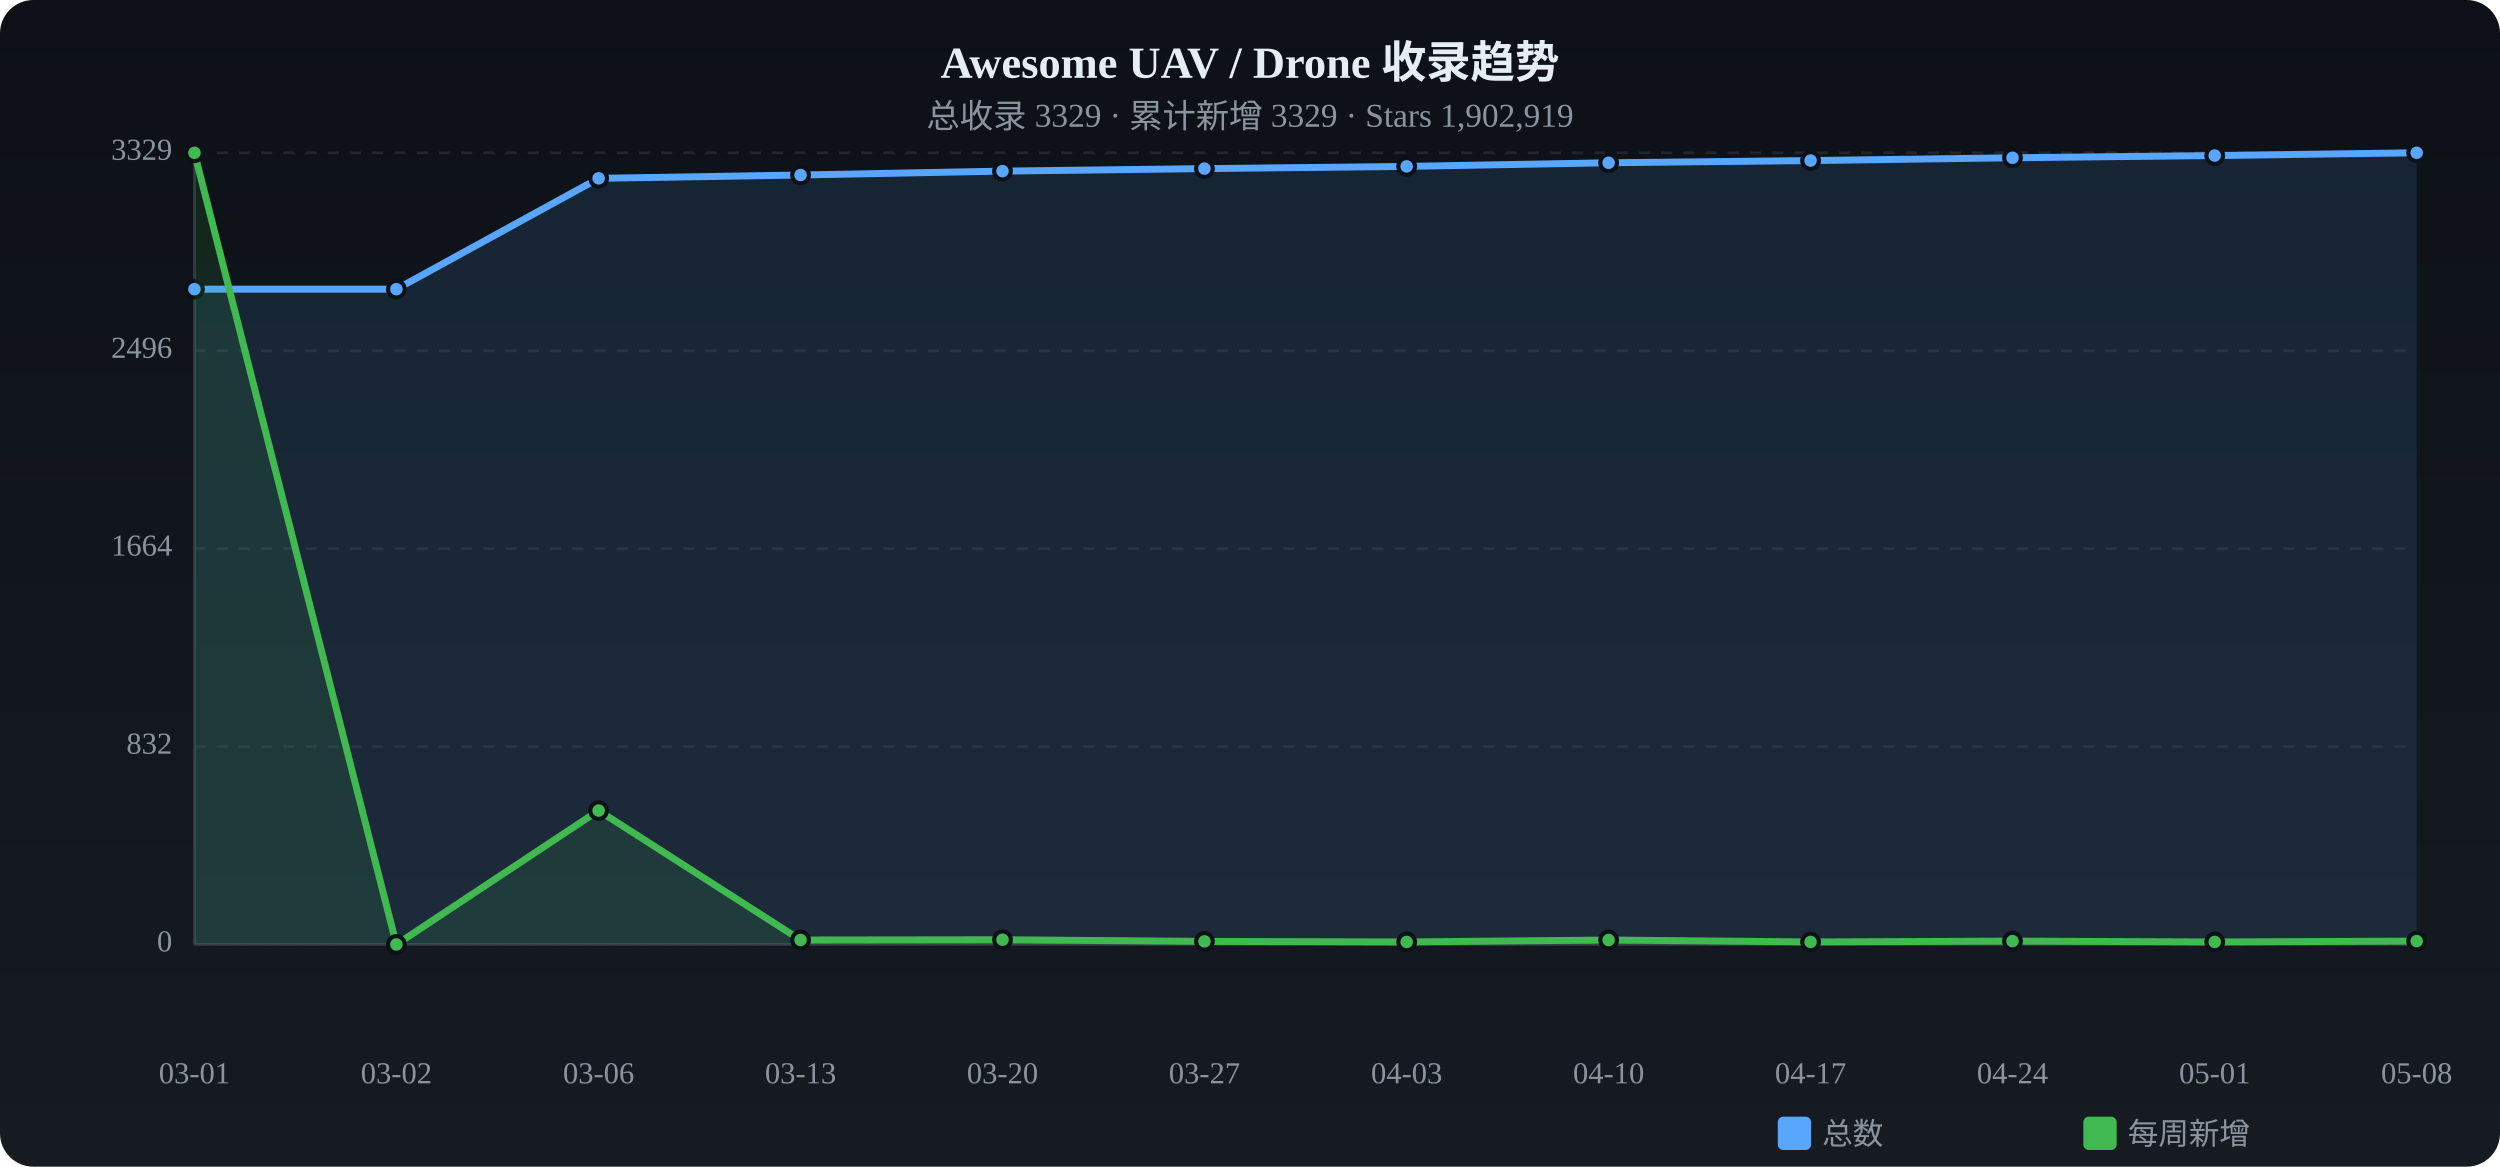
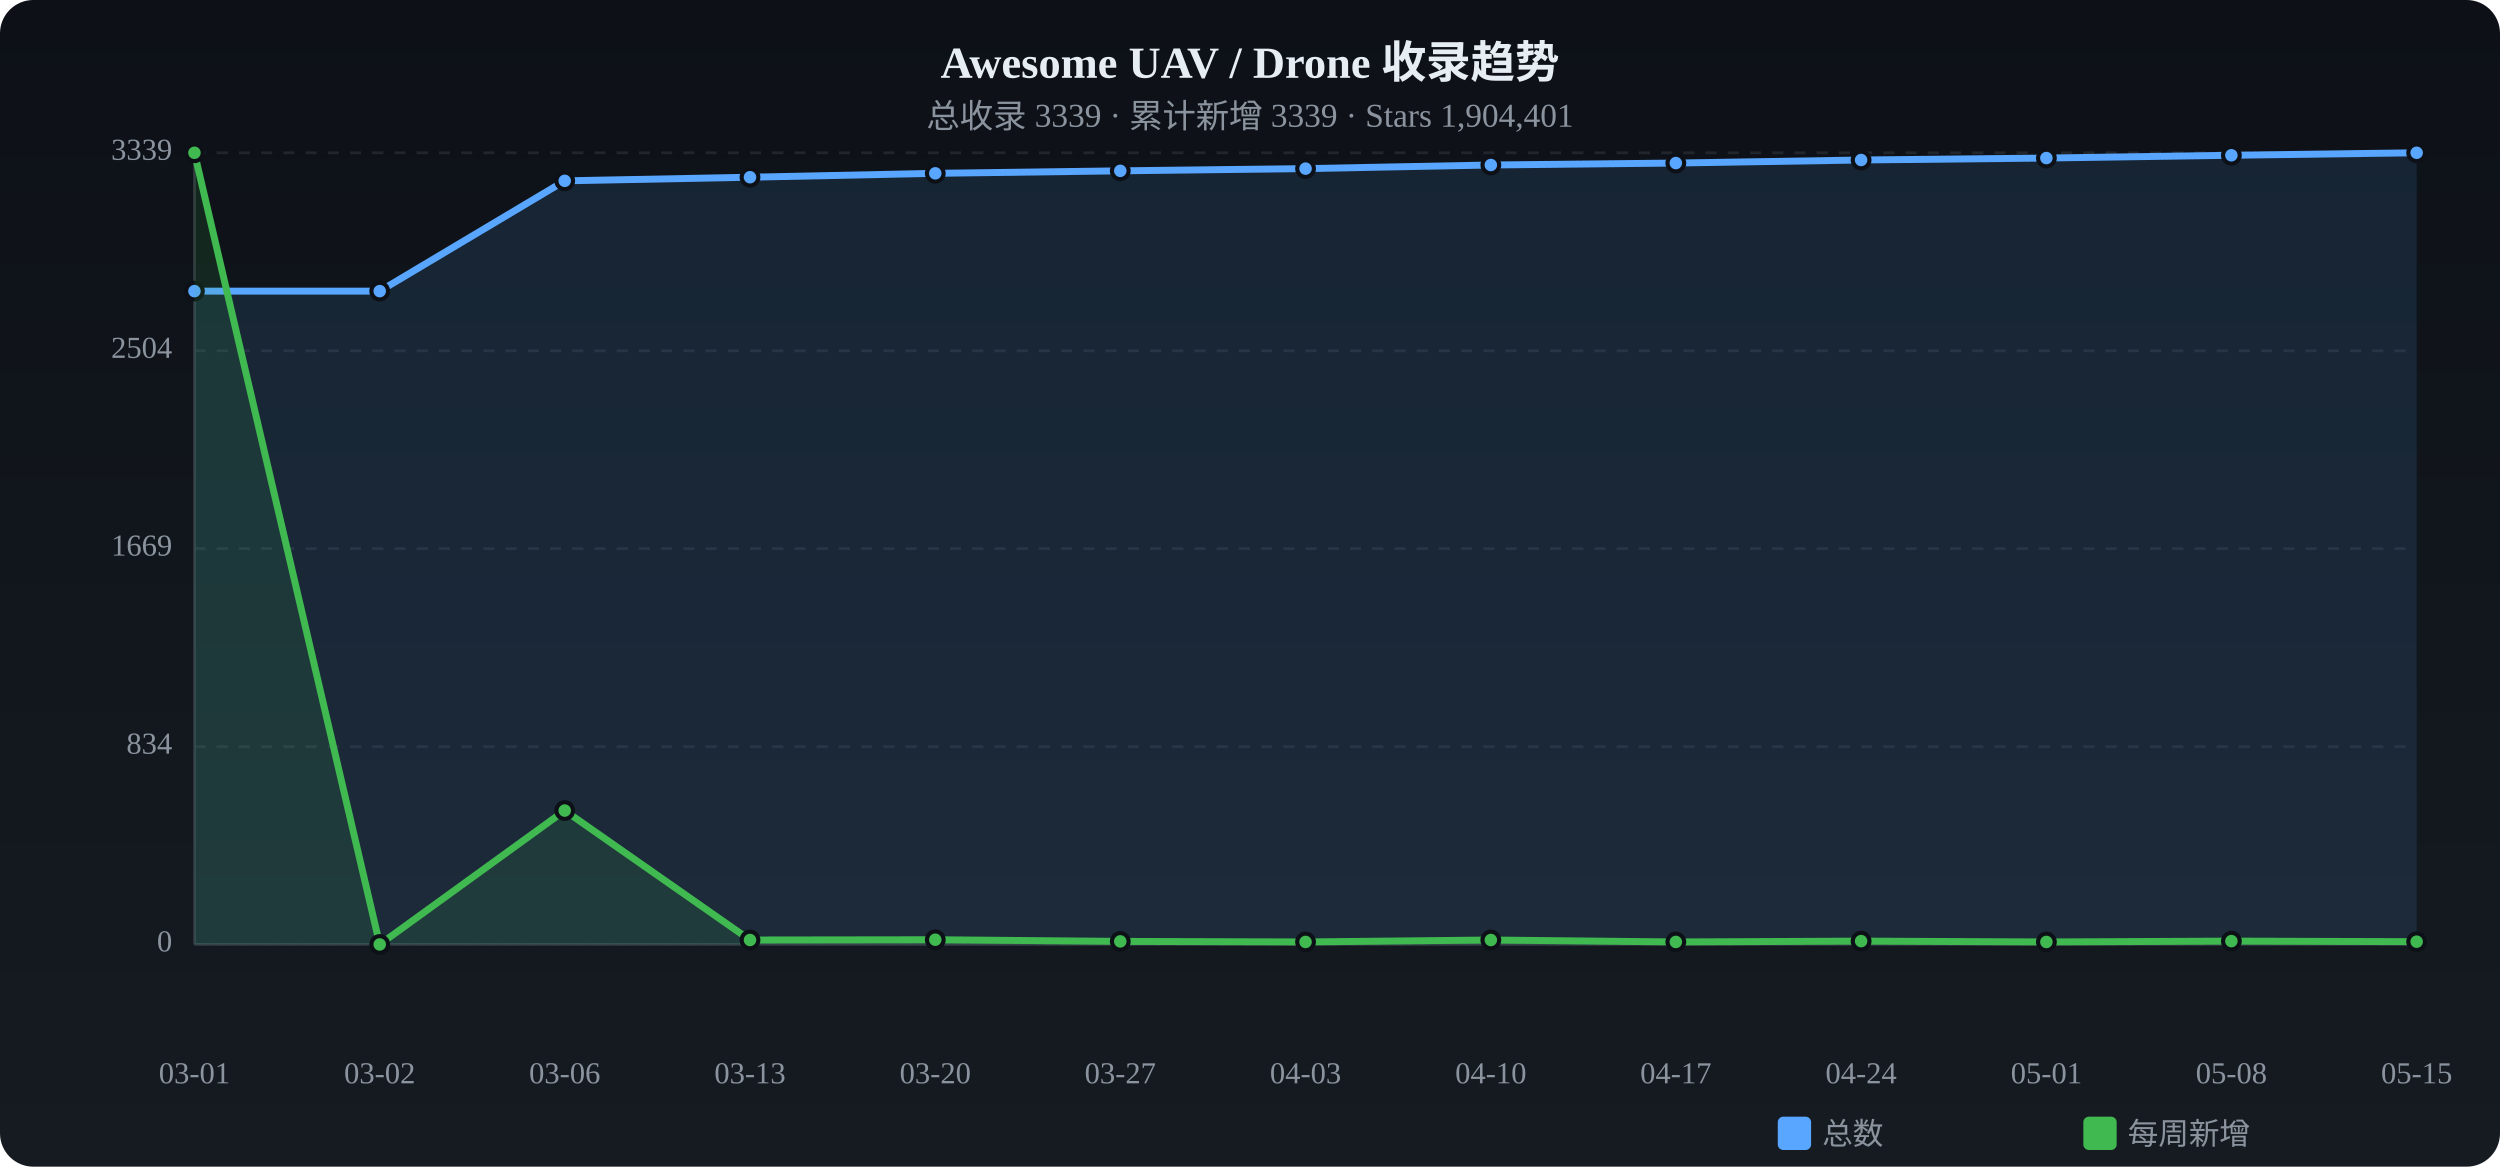
<svg xmlns="http://www.w3.org/2000/svg" viewBox="0 0 900 420" width="900" height="420">
  <defs>
    <linearGradient id="tbg" x1="0%" y1="0%" x2="0%" y2="100%">
      <stop offset="0%" stop-color="#0d1117" />
      <stop offset="100%" stop-color="#161b22" />
    </linearGradient>
  </defs>
  <rect width="900" height="420" rx="12" fill="url(#tbg)" />
  <text x="450.0" y="28" text-anchor="middle" fill="#e6edf3" font-size="16" font-weight="bold">Awesome UAV / Drone 收录趋势</text>
-   <text x="450.0" y="46" text-anchor="middle" fill="#8b949e" font-size="12">总收录 3329 · 累计新增 3329 · Stars 1,902,919</text>
+   <text x="450.0" y="46" text-anchor="middle" fill="#8b949e" font-size="12">总收录 3339 · 累计新增 3339 · Stars 1,904,401</text>
  <text x="62" y="340.0" text-anchor="end" fill="#8b949e" font-size="11" dominant-baseline="middle">0</text>
  <line x1="70" y1="340.0" x2="870" y2="340.0" stroke="#21262d" stroke-dasharray="4 4" />
-   <text x="62" y="268.8" text-anchor="end" fill="#8b949e" font-size="11" dominant-baseline="middle">832</text>
+   <text x="62" y="268.8" text-anchor="end" fill="#8b949e" font-size="11" dominant-baseline="middle">834</text>
  <line x1="70" y1="268.8" x2="870" y2="268.8" stroke="#21262d" stroke-dasharray="4 4" />
-   <text x="62" y="197.5" text-anchor="end" fill="#8b949e" font-size="11" dominant-baseline="middle">1664</text>
+   <text x="62" y="197.5" text-anchor="end" fill="#8b949e" font-size="11" dominant-baseline="middle">1669</text>
  <line x1="70" y1="197.5" x2="870" y2="197.5" stroke="#21262d" stroke-dasharray="4 4" />
-   <text x="62" y="126.3" text-anchor="end" fill="#8b949e" font-size="11" dominant-baseline="middle">2496</text>
+   <text x="62" y="126.3" text-anchor="end" fill="#8b949e" font-size="11" dominant-baseline="middle">2504</text>
  <line x1="70" y1="126.3" x2="870" y2="126.3" stroke="#21262d" stroke-dasharray="4 4" />
-   <text x="62" y="55.0" text-anchor="end" fill="#8b949e" font-size="11" dominant-baseline="middle">3329</text>
+   <text x="62" y="55.0" text-anchor="end" fill="#8b949e" font-size="11" dominant-baseline="middle">3339</text>
  <line x1="70" y1="55.0" x2="870" y2="55.0" stroke="#21262d" stroke-dasharray="4 4" />
  <line x1="70" y1="55" x2="70" y2="340" stroke="#30363d" />
  <line x1="70" y1="340" x2="870" y2="340" stroke="#30363d" />
-   <path d="M70.0,104.1 L142.7,104.1 L215.5,64.2 L288.2,63.0 L360.9,61.6 L433.6,60.7 L506.4,59.9 L579.1,58.6 L651.8,57.8 L724.5,56.8 L797.3,56.0 L870.0,55.0 L870.0,340 L70.0,340 Z" fill="#58a6ff" opacity="0.12" />
-   <polyline points="70.0,104.1 142.7,104.1 215.5,64.2 288.2,63.0 360.9,61.6 433.6,60.7 506.4,59.9 579.1,58.6 651.8,57.8 724.5,56.8 797.3,56.0 870.0,55.0" fill="none" stroke="#58a6ff" stroke-width="2.5" stroke-linecap="round" stroke-linejoin="round" />
-   <circle cx="70.0" cy="104.1" r="3" fill="#58a6ff" stroke="#0d1117" stroke-width="1.5" />
-   <circle cx="142.7" cy="104.1" r="3" fill="#58a6ff" stroke="#0d1117" stroke-width="1.5" />
-   <circle cx="215.5" cy="64.2" r="3" fill="#58a6ff" stroke="#0d1117" stroke-width="1.5" />
-   <circle cx="288.2" cy="63.0" r="3" fill="#58a6ff" stroke="#0d1117" stroke-width="1.5" />
-   <circle cx="360.9" cy="61.6" r="3" fill="#58a6ff" stroke="#0d1117" stroke-width="1.5" />
-   <circle cx="433.6" cy="60.7" r="3" fill="#58a6ff" stroke="#0d1117" stroke-width="1.5" />
-   <circle cx="506.4" cy="59.9" r="3" fill="#58a6ff" stroke="#0d1117" stroke-width="1.5" />
-   <circle cx="579.1" cy="58.6" r="3" fill="#58a6ff" stroke="#0d1117" stroke-width="1.5" />
-   <circle cx="651.8" cy="57.8" r="3" fill="#58a6ff" stroke="#0d1117" stroke-width="1.5" />
-   <circle cx="724.5" cy="56.8" r="3" fill="#58a6ff" stroke="#0d1117" stroke-width="1.5" />
-   <circle cx="797.3" cy="56.0" r="3" fill="#58a6ff" stroke="#0d1117" stroke-width="1.5" />
+   <path d="M70.0,104.8 L136.7,104.8 L203.3,65.1 L270.0,63.8 L336.7,62.4 L403.3,61.5 L470.0,60.7 L536.7,59.4 L603.3,58.7 L670.0,57.6 L736.7,56.9 L803.3,55.9 L870.0,55.0 L870.0,340 L70.0,340 Z" fill="#58a6ff" opacity="0.12" />
+   <polyline points="70.0,104.8 136.7,104.8 203.3,65.1 270.0,63.8 336.7,62.4 403.3,61.5 470.0,60.7 536.7,59.4 603.3,58.7 670.0,57.6 736.7,56.9 803.3,55.9 870.0,55.0" fill="none" stroke="#58a6ff" stroke-width="2.5" stroke-linecap="round" stroke-linejoin="round" />
+   <circle cx="70.0" cy="104.8" r="3" fill="#58a6ff" stroke="#0d1117" stroke-width="1.5" />
+   <circle cx="136.7" cy="104.8" r="3" fill="#58a6ff" stroke="#0d1117" stroke-width="1.5" />
+   <circle cx="203.3" cy="65.1" r="3" fill="#58a6ff" stroke="#0d1117" stroke-width="1.5" />
+   <circle cx="270.0" cy="63.8" r="3" fill="#58a6ff" stroke="#0d1117" stroke-width="1.5" />
+   <circle cx="336.7" cy="62.4" r="3" fill="#58a6ff" stroke="#0d1117" stroke-width="1.5" />
+   <circle cx="403.3" cy="61.5" r="3" fill="#58a6ff" stroke="#0d1117" stroke-width="1.5" />
+   <circle cx="470.0" cy="60.7" r="3" fill="#58a6ff" stroke="#0d1117" stroke-width="1.5" />
+   <circle cx="536.7" cy="59.4" r="3" fill="#58a6ff" stroke="#0d1117" stroke-width="1.5" />
+   <circle cx="603.3" cy="58.7" r="3" fill="#58a6ff" stroke="#0d1117" stroke-width="1.5" />
+   <circle cx="670.0" cy="57.6" r="3" fill="#58a6ff" stroke="#0d1117" stroke-width="1.5" />
+   <circle cx="736.7" cy="56.9" r="3" fill="#58a6ff" stroke="#0d1117" stroke-width="1.5" />
+   <circle cx="803.3" cy="55.9" r="3" fill="#58a6ff" stroke="#0d1117" stroke-width="1.5" />
  <circle cx="870.0" cy="55.0" r="3" fill="#58a6ff" stroke="#0d1117" stroke-width="1.5" />
-   <path d="M70.0,55.0 L142.7,340.0 L215.5,291.8 L288.2,338.4 L360.9,338.3 L433.6,338.9 L506.4,339.1 L579.1,338.4 L651.8,339.1 L724.5,338.8 L797.3,339.1 L870.0,338.8 L870.0,340 L70.0,340 Z" fill="#3fb950" opacity="0.12" />
-   <polyline points="70.0,55.0 142.7,340.0 215.5,291.8 288.2,338.4 360.9,338.3 433.6,338.9 506.4,339.1 579.1,338.4 651.8,339.1 724.5,338.8 797.3,339.1 870.0,338.8" fill="none" stroke="#3fb950" stroke-width="2.5" stroke-linecap="round" stroke-linejoin="round" />
+   <path d="M70.0,55.0 L136.7,340.0 L203.3,291.8 L270.0,338.4 L336.7,338.3 L403.3,338.9 L470.0,339.1 L536.7,338.4 L603.3,339.1 L670.0,338.8 L736.7,339.1 L803.3,338.8 L870.0,339.0 L870.0,340 L70.0,340 Z" fill="#3fb950" opacity="0.12" />
+   <polyline points="70.0,55.0 136.7,340.0 203.3,291.8 270.0,338.4 336.7,338.3 403.3,338.9 470.0,339.1 536.7,338.4 603.3,339.1 670.0,338.8 736.7,339.1 803.3,338.8 870.0,339.0" fill="none" stroke="#3fb950" stroke-width="2.5" stroke-linecap="round" stroke-linejoin="round" />
  <circle cx="70.0" cy="55.0" r="3" fill="#3fb950" stroke="#0d1117" stroke-width="1.5" />
-   <circle cx="142.7" cy="340.0" r="3" fill="#3fb950" stroke="#0d1117" stroke-width="1.5" />
-   <circle cx="215.5" cy="291.8" r="3" fill="#3fb950" stroke="#0d1117" stroke-width="1.5" />
-   <circle cx="288.2" cy="338.4" r="3" fill="#3fb950" stroke="#0d1117" stroke-width="1.5" />
-   <circle cx="360.9" cy="338.3" r="3" fill="#3fb950" stroke="#0d1117" stroke-width="1.5" />
-   <circle cx="433.6" cy="338.9" r="3" fill="#3fb950" stroke="#0d1117" stroke-width="1.5" />
-   <circle cx="506.4" cy="339.1" r="3" fill="#3fb950" stroke="#0d1117" stroke-width="1.5" />
-   <circle cx="579.1" cy="338.4" r="3" fill="#3fb950" stroke="#0d1117" stroke-width="1.5" />
-   <circle cx="651.8" cy="339.1" r="3" fill="#3fb950" stroke="#0d1117" stroke-width="1.5" />
-   <circle cx="724.5" cy="338.8" r="3" fill="#3fb950" stroke="#0d1117" stroke-width="1.5" />
-   <circle cx="797.3" cy="339.1" r="3" fill="#3fb950" stroke="#0d1117" stroke-width="1.5" />
-   <circle cx="870.0" cy="338.8" r="3" fill="#3fb950" stroke="#0d1117" stroke-width="1.5" />
+   <circle cx="136.7" cy="340.0" r="3" fill="#3fb950" stroke="#0d1117" stroke-width="1.5" />
+   <circle cx="203.3" cy="291.8" r="3" fill="#3fb950" stroke="#0d1117" stroke-width="1.5" />
+   <circle cx="270.0" cy="338.4" r="3" fill="#3fb950" stroke="#0d1117" stroke-width="1.5" />
+   <circle cx="336.7" cy="338.3" r="3" fill="#3fb950" stroke="#0d1117" stroke-width="1.5" />
+   <circle cx="403.3" cy="338.9" r="3" fill="#3fb950" stroke="#0d1117" stroke-width="1.5" />
+   <circle cx="470.0" cy="339.1" r="3" fill="#3fb950" stroke="#0d1117" stroke-width="1.5" />
+   <circle cx="536.7" cy="338.4" r="3" fill="#3fb950" stroke="#0d1117" stroke-width="1.5" />
+   <circle cx="603.3" cy="339.1" r="3" fill="#3fb950" stroke="#0d1117" stroke-width="1.5" />
+   <circle cx="670.0" cy="338.8" r="3" fill="#3fb950" stroke="#0d1117" stroke-width="1.5" />
+   <circle cx="736.7" cy="339.1" r="3" fill="#3fb950" stroke="#0d1117" stroke-width="1.5" />
+   <circle cx="803.3" cy="338.8" r="3" fill="#3fb950" stroke="#0d1117" stroke-width="1.5" />
+   <circle cx="870.0" cy="339.0" r="3" fill="#3fb950" stroke="#0d1117" stroke-width="1.5" />
  <text x="70.0" y="390" text-anchor="middle" fill="#8b949e" font-size="11">03-01</text>
-   <text x="142.7" y="390" text-anchor="middle" fill="#8b949e" font-size="11">03-02</text>
-   <text x="215.5" y="390" text-anchor="middle" fill="#8b949e" font-size="11">03-06</text>
-   <text x="288.2" y="390" text-anchor="middle" fill="#8b949e" font-size="11">03-13</text>
-   <text x="360.9" y="390" text-anchor="middle" fill="#8b949e" font-size="11">03-20</text>
-   <text x="433.6" y="390" text-anchor="middle" fill="#8b949e" font-size="11">03-27</text>
-   <text x="506.4" y="390" text-anchor="middle" fill="#8b949e" font-size="11">04-03</text>
-   <text x="579.1" y="390" text-anchor="middle" fill="#8b949e" font-size="11">04-10</text>
-   <text x="651.8" y="390" text-anchor="middle" fill="#8b949e" font-size="11">04-17</text>
-   <text x="724.5" y="390" text-anchor="middle" fill="#8b949e" font-size="11">04-24</text>
-   <text x="797.3" y="390" text-anchor="middle" fill="#8b949e" font-size="11">05-01</text>
-   <text x="870.0" y="390" text-anchor="middle" fill="#8b949e" font-size="11">05-08</text>
+   <text x="136.7" y="390" text-anchor="middle" fill="#8b949e" font-size="11">03-02</text>
+   <text x="203.3" y="390" text-anchor="middle" fill="#8b949e" font-size="11">03-06</text>
+   <text x="270.0" y="390" text-anchor="middle" fill="#8b949e" font-size="11">03-13</text>
+   <text x="336.7" y="390" text-anchor="middle" fill="#8b949e" font-size="11">03-20</text>
+   <text x="403.3" y="390" text-anchor="middle" fill="#8b949e" font-size="11">03-27</text>
+   <text x="470.0" y="390" text-anchor="middle" fill="#8b949e" font-size="11">04-03</text>
+   <text x="536.7" y="390" text-anchor="middle" fill="#8b949e" font-size="11">04-10</text>
+   <text x="603.3" y="390" text-anchor="middle" fill="#8b949e" font-size="11">04-17</text>
+   <text x="670.0" y="390" text-anchor="middle" fill="#8b949e" font-size="11">04-24</text>
+   <text x="736.7" y="390" text-anchor="middle" fill="#8b949e" font-size="11">05-01</text>
+   <text x="803.3" y="390" text-anchor="middle" fill="#8b949e" font-size="11">05-08</text>
+   <text x="870.0" y="390" text-anchor="middle" fill="#8b949e" font-size="11">05-15</text>
  <rect x="640" y="402" width="12" height="12" rx="2" fill="#58a6ff" />
  <text x="656" y="412" fill="#8b949e" font-size="11">总数</text>
  <rect x="750" y="402" width="12" height="12" rx="2" fill="#3fb950" />
  <text x="766" y="412" fill="#8b949e" font-size="11">每周新增</text>
</svg>
